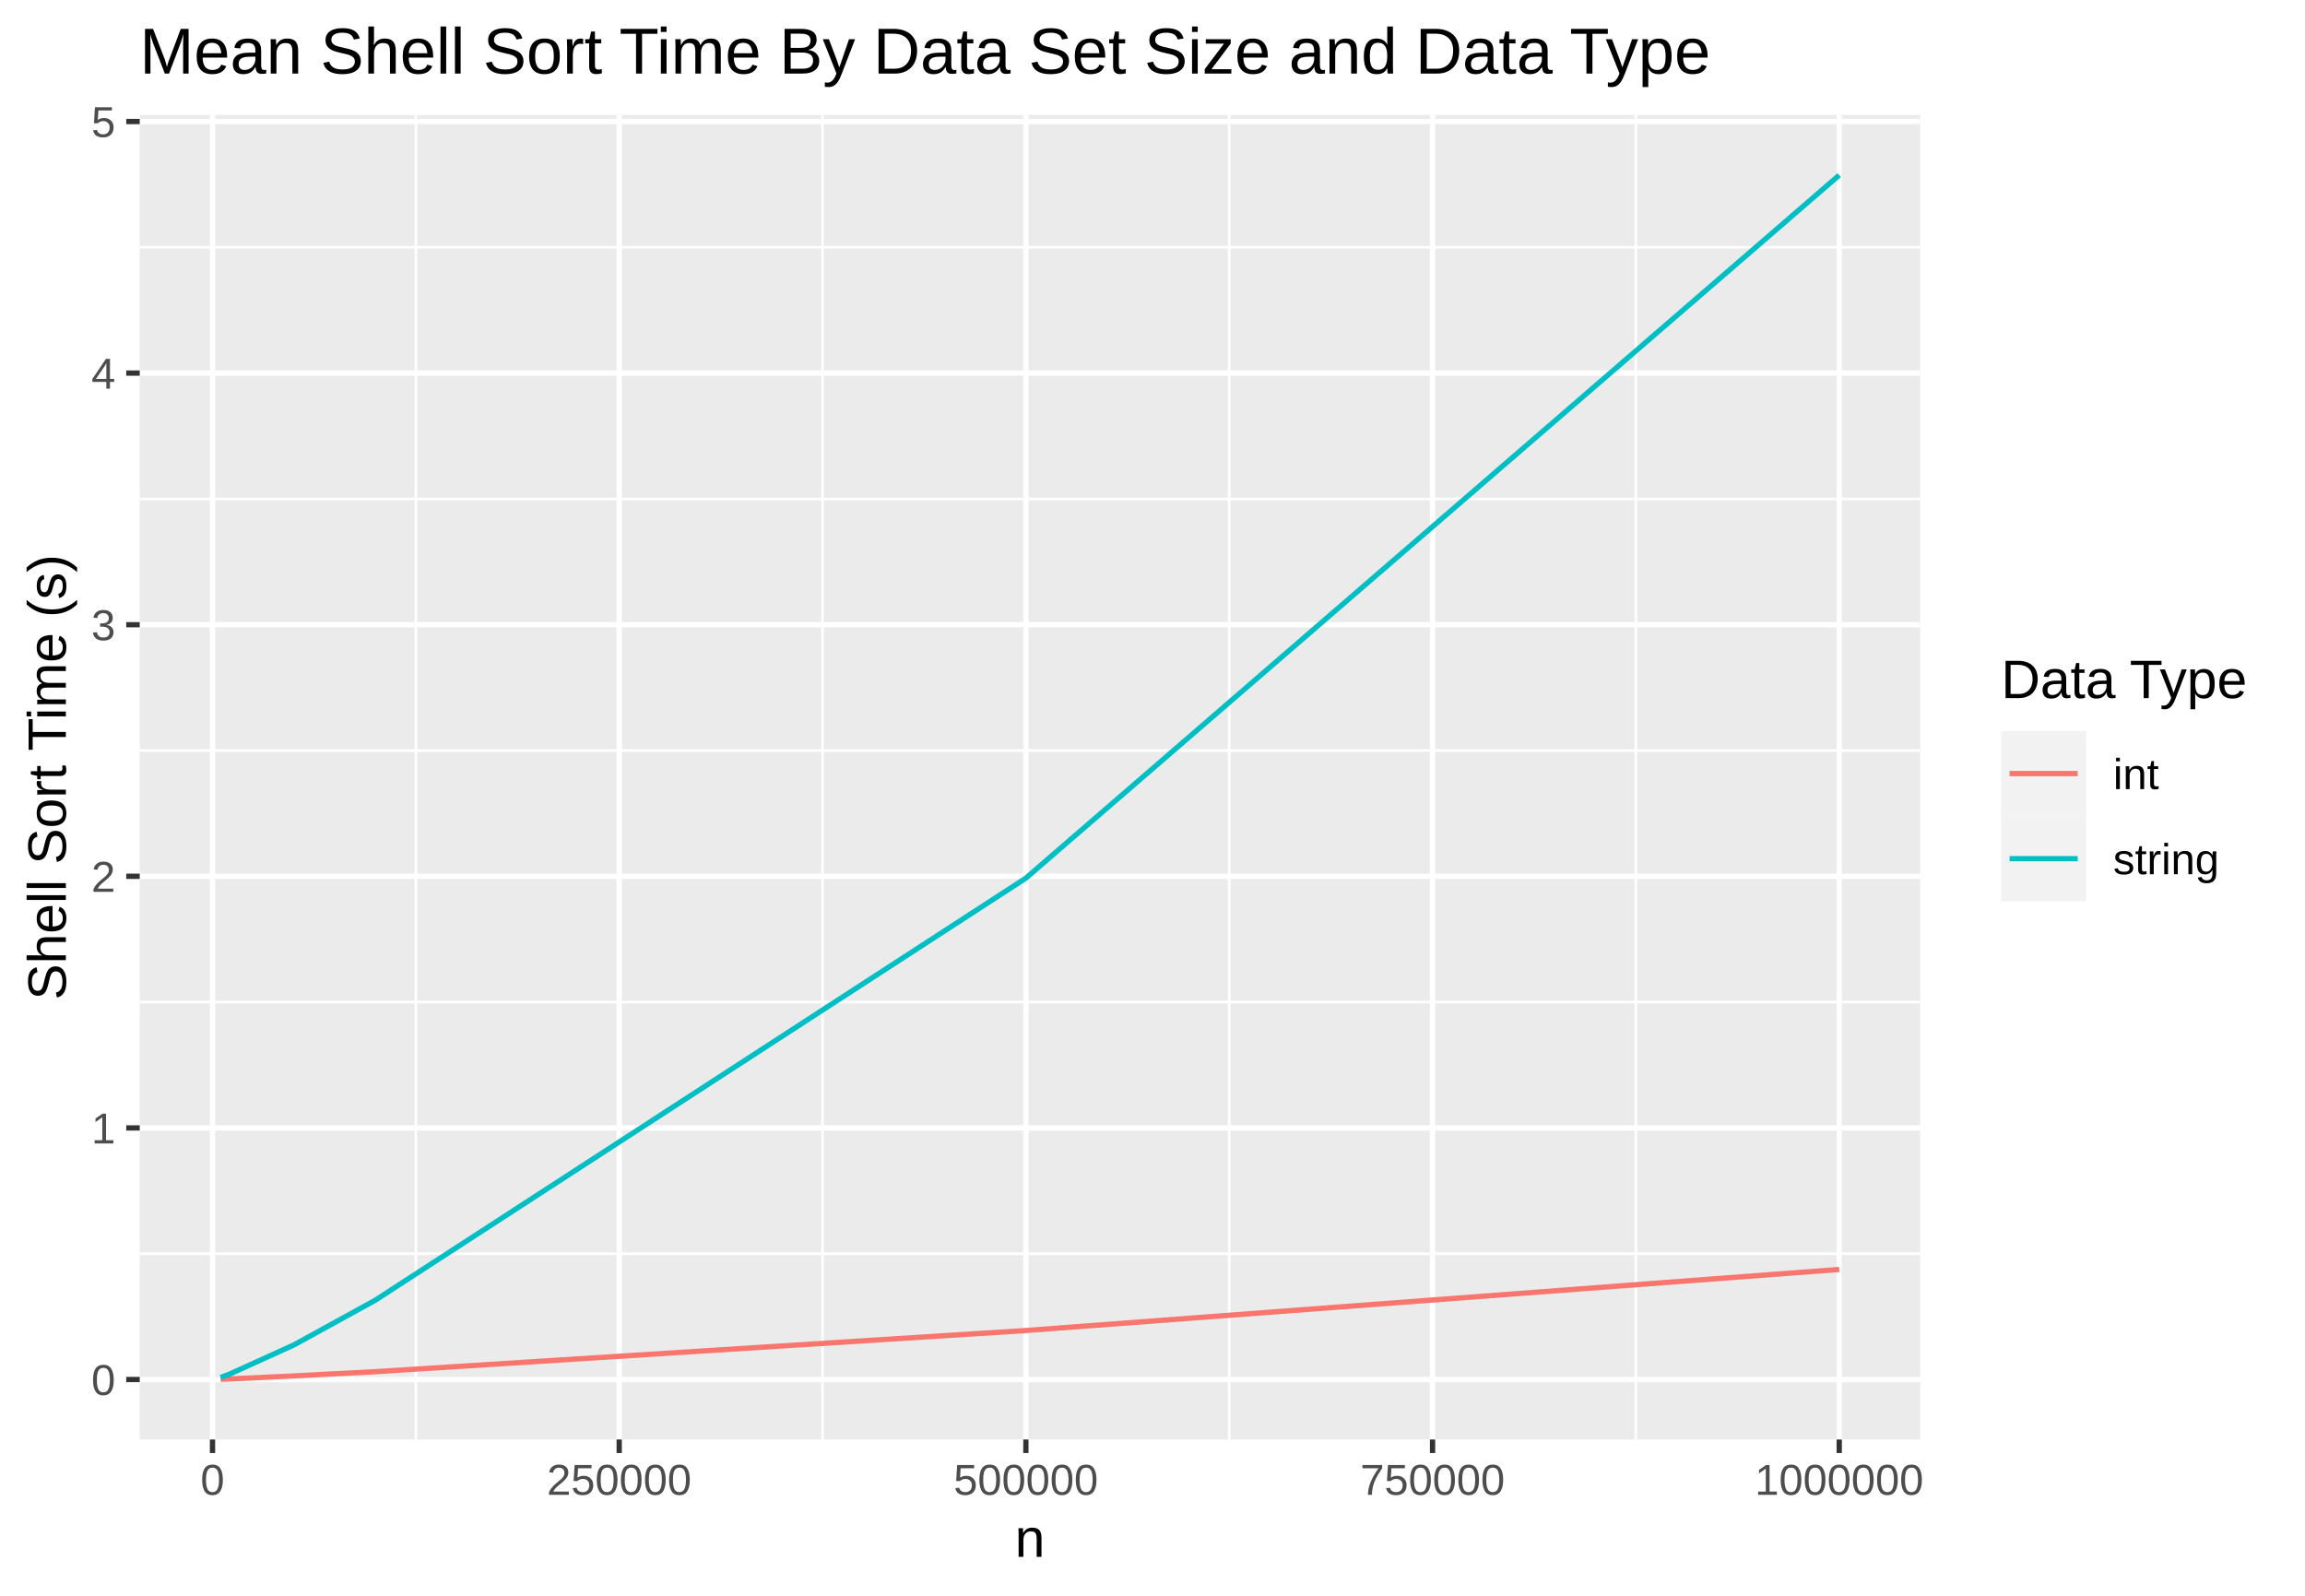
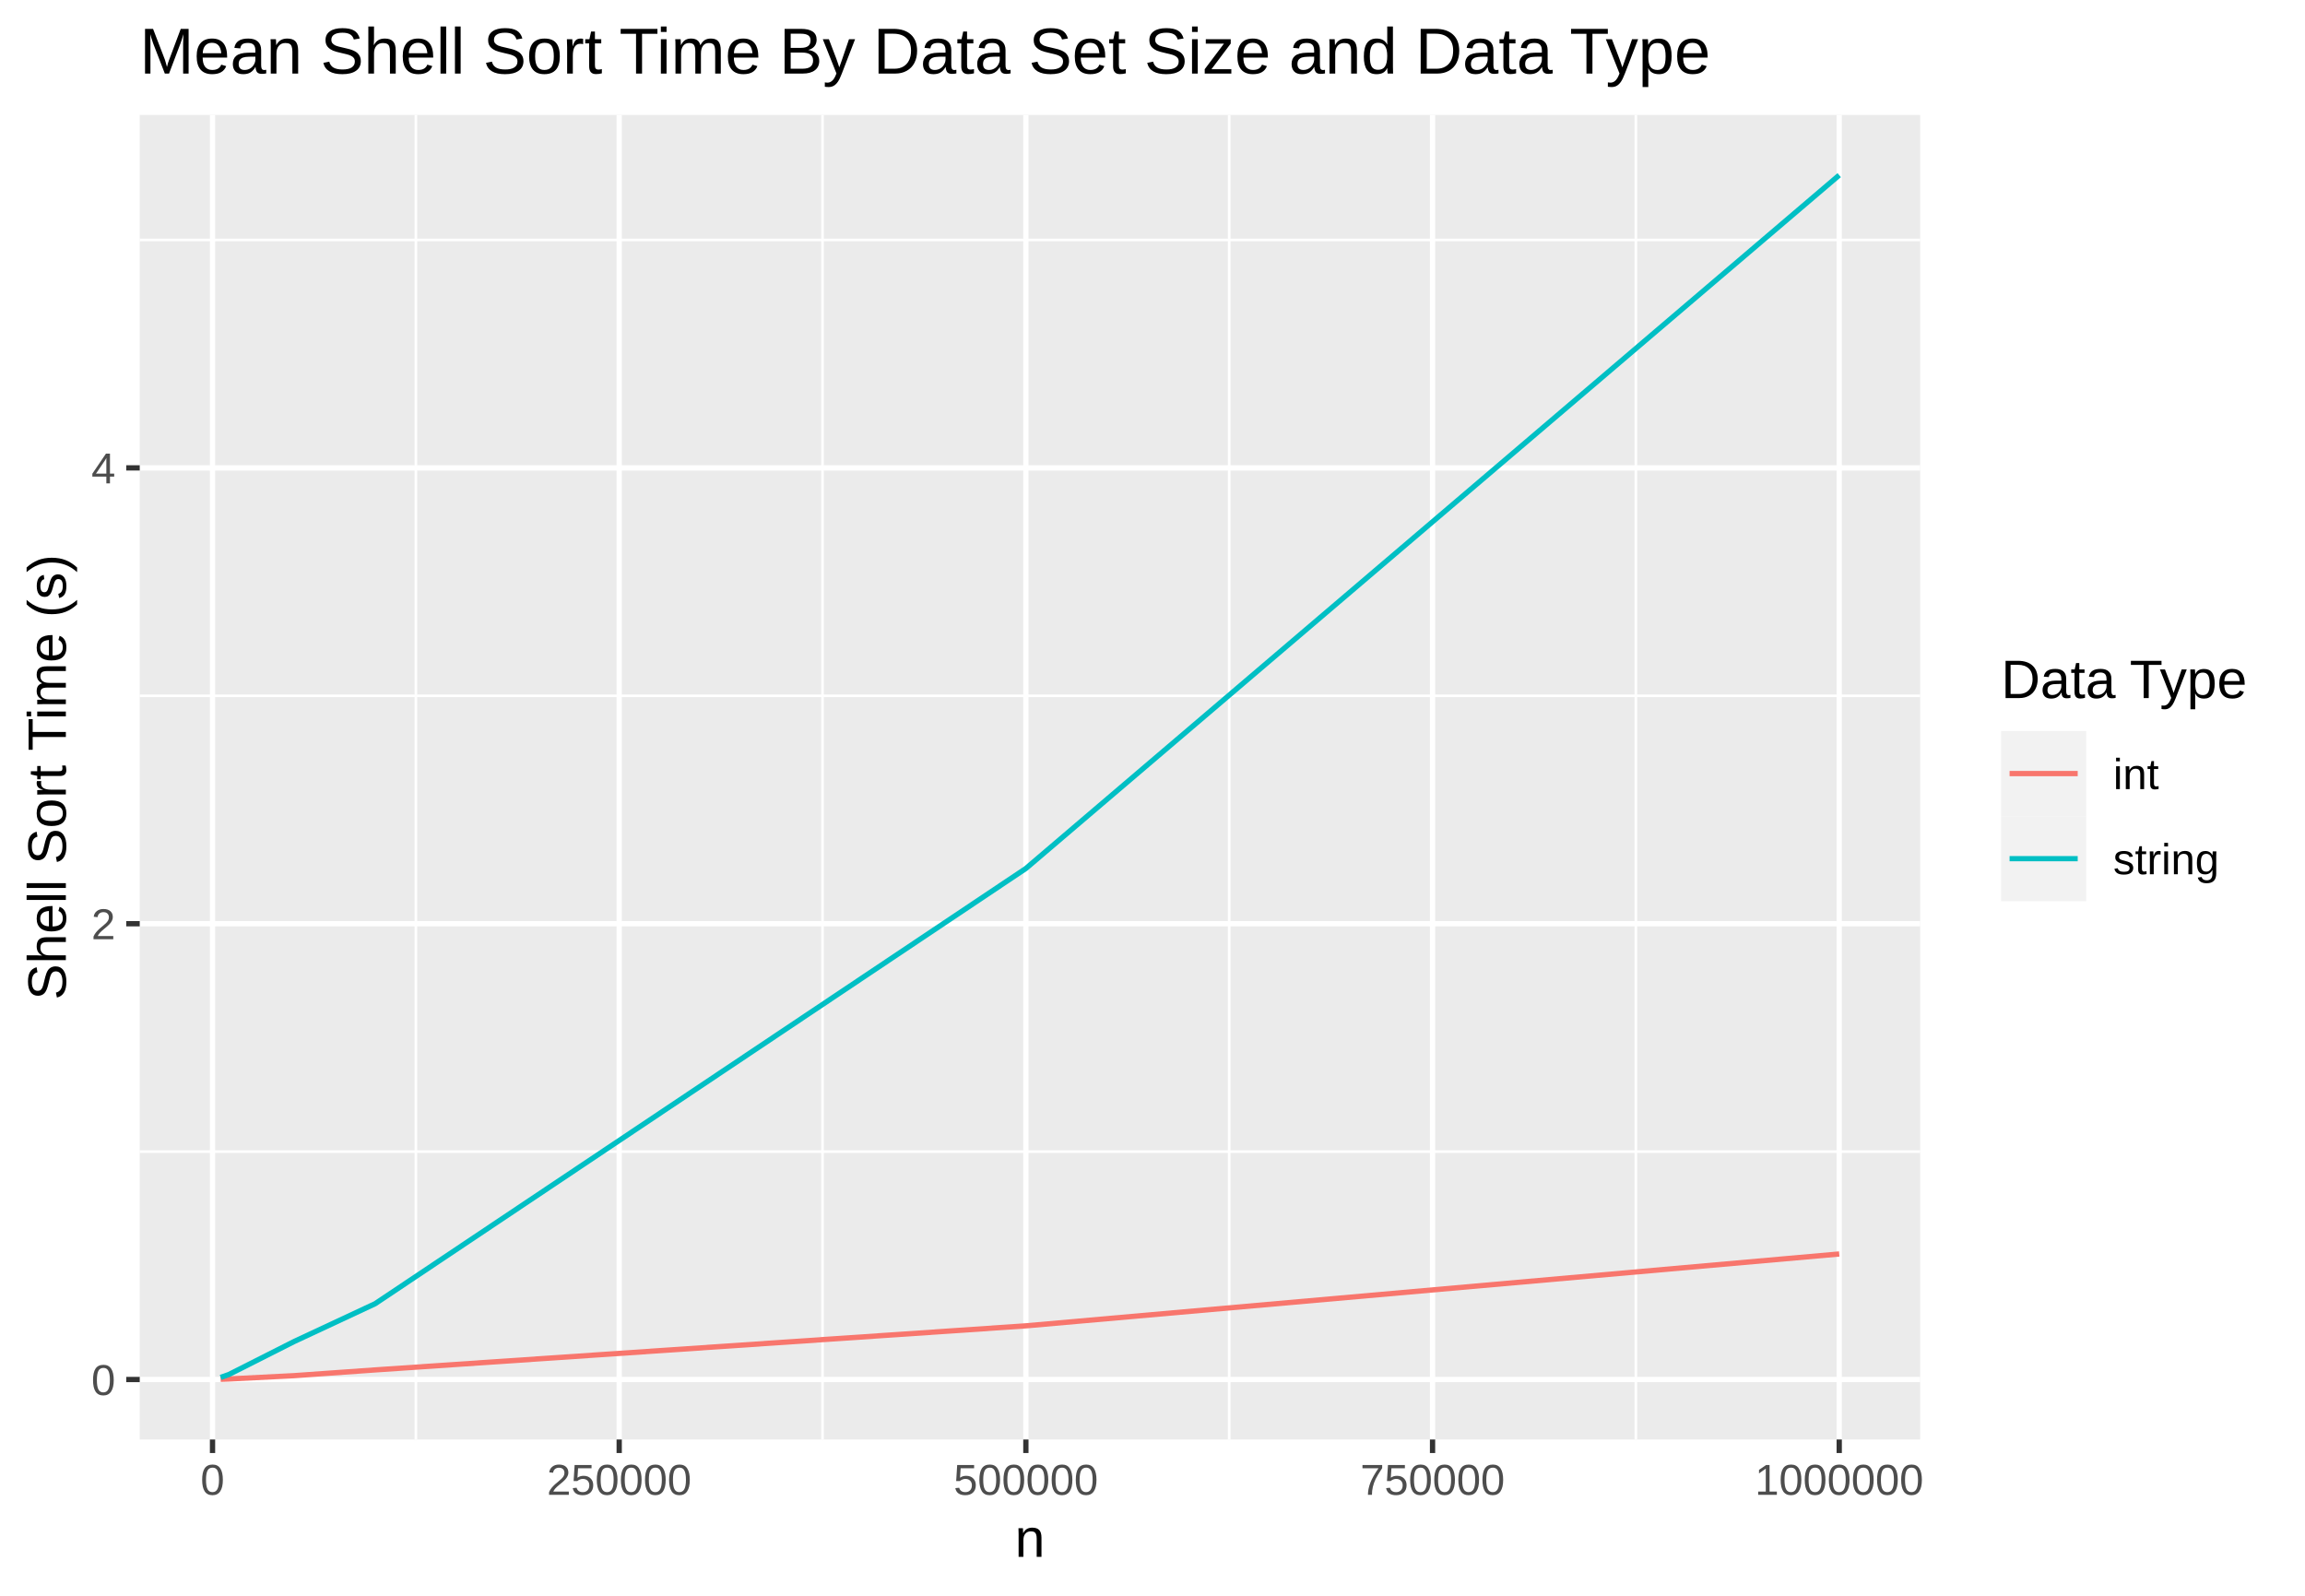
<svg xmlns="http://www.w3.org/2000/svg" class="svglite" width="468.00pt" height="324.00pt" viewBox="0 0 468.00 324.00">
  <defs>
    <style type="text/css">
    .svglite line, .svglite polyline, .svglite polygon, .svglite path, .svglite rect, .svglite circle {
      fill: none;
      stroke: #000000;
      stroke-linecap: round;
      stroke-linejoin: round;
      stroke-miterlimit: 10.00;
    }
    .svglite text {
      white-space: pre;
    }
  </style>
  </defs>
  <rect width="100%" height="100%" style="stroke: none; fill: #FFFFFF;" />
  <defs>
    <clipPath id="cpMC4wMHw0NjguMDB8MC4wMHwzMjQuMDA=">
      <rect x="0.00" y="0.00" width="468.00" height="324.00" />
    </clipPath>
  </defs>
  <g clip-path="url(#cpMC4wMHw0NjguMDB8MC4wMHwzMjQuMDA=)">
    <rect x="0.00" y="0.00" width="468.00" height="324.00" style="stroke-width: 1.07; stroke: #FFFFFF; fill: #FFFFFF;" />
  </g>
  <defs>
    <clipPath id="cpMjguMzd8Mzg5Ljg2fDIzLjM0fDI5Mi4yNw==">
      <rect x="28.37" y="23.34" width="361.49" height="268.93" />
    </clipPath>
  </defs>
  <g clip-path="url(#cpMjguMzd8Mzg5Ljg2fDIzLjM0fDI5Mi4yNw==)">
    <rect x="28.37" y="23.34" width="361.49" height="268.93" style="stroke-width: 1.07; stroke: none; fill: #EBEBEB;" />
-     <polyline points="28.37,254.55 389.86,254.55 " style="stroke-width: 0.53; stroke: #FFFFFF; stroke-linecap: butt;" />
-     <polyline points="28.37,203.46 389.86,203.46 " style="stroke-width: 0.53; stroke: #FFFFFF; stroke-linecap: butt;" />
-     <polyline points="28.37,152.38 389.86,152.38 " style="stroke-width: 0.53; stroke: #FFFFFF; stroke-linecap: butt;" />
-     <polyline points="28.37,101.30 389.86,101.30 " style="stroke-width: 0.53; stroke: #FFFFFF; stroke-linecap: butt;" />
-     <polyline points="28.37,50.21 389.86,50.21 " style="stroke-width: 0.53; stroke: #FFFFFF; stroke-linecap: butt;" />
+     <polyline points="28.37,233.82 389.86,233.82 " style="stroke-width: 0.53; stroke: #FFFFFF; stroke-linecap: butt;" />
+     <polyline points="28.37,141.27 389.86,141.27 " style="stroke-width: 0.53; stroke: #FFFFFF; stroke-linecap: butt;" />
+     <polyline points="28.37,48.72 389.86,48.72 " style="stroke-width: 0.53; stroke: #FFFFFF; stroke-linecap: butt;" />
    <polyline points="84.44,292.27 84.44,23.34 " style="stroke-width: 0.53; stroke: #FFFFFF; stroke-linecap: butt;" />
    <polyline points="167.00,292.27 167.00,23.34 " style="stroke-width: 0.53; stroke: #FFFFFF; stroke-linecap: butt;" />
    <polyline points="249.57,292.27 249.57,23.34 " style="stroke-width: 0.53; stroke: #FFFFFF; stroke-linecap: butt;" />
    <polyline points="332.14,292.27 332.14,23.34 " style="stroke-width: 0.53; stroke: #FFFFFF; stroke-linecap: butt;" />
    <polyline points="28.37,280.09 389.86,280.09 " style="stroke-width: 1.07; stroke: #FFFFFF; stroke-linecap: butt;" />
-     <polyline points="28.37,229.01 389.86,229.01 " style="stroke-width: 1.07; stroke: #FFFFFF; stroke-linecap: butt;" />
-     <polyline points="28.37,177.92 389.86,177.92 " style="stroke-width: 1.07; stroke: #FFFFFF; stroke-linecap: butt;" />
-     <polyline points="28.37,126.84 389.86,126.84 " style="stroke-width: 1.07; stroke: #FFFFFF; stroke-linecap: butt;" />
-     <polyline points="28.37,75.75 389.86,75.75 " style="stroke-width: 1.07; stroke: #FFFFFF; stroke-linecap: butt;" />
-     <polyline points="28.37,24.67 389.86,24.67 " style="stroke-width: 1.07; stroke: #FFFFFF; stroke-linecap: butt;" />
+     <polyline points="28.37,187.55 389.86,187.55 " style="stroke-width: 1.07; stroke: #FFFFFF; stroke-linecap: butt;" />
+     <polyline points="28.37,95.00 389.86,95.00 " style="stroke-width: 1.07; stroke: #FFFFFF; stroke-linecap: butt;" />
    <polyline points="43.15,292.27 43.15,23.34 " style="stroke-width: 1.07; stroke: #FFFFFF; stroke-linecap: butt;" />
    <polyline points="125.72,292.27 125.72,23.34 " style="stroke-width: 1.07; stroke: #FFFFFF; stroke-linecap: butt;" />
    <polyline points="208.29,292.27 208.29,23.34 " style="stroke-width: 1.07; stroke: #FFFFFF; stroke-linecap: butt;" />
    <polyline points="290.86,292.27 290.86,23.34 " style="stroke-width: 1.07; stroke: #FFFFFF; stroke-linecap: butt;" />
    <polyline points="373.43,292.27 373.43,23.34 " style="stroke-width: 1.07; stroke: #FFFFFF; stroke-linecap: butt;" />
-     <polyline points="44.80,280.04 46.45,279.98 59.67,279.36 76.18,278.50 208.29,270.14 373.43,257.74 " style="stroke-width: 1.07; stroke: #F8766D; stroke-linecap: butt;" />
-     <polyline points="44.80,279.66 46.45,279.06 59.67,273.07 76.18,264.00 208.29,178.29 373.43,35.56 " style="stroke-width: 1.07; stroke: #00BFC4; stroke-linecap: butt;" />
+     <polyline points="44.80,280.04 46.45,279.98 59.67,279.31 76.18,278.14 208.29,269.19 373.43,254.60 " style="stroke-width: 1.07; stroke: #F8766D; stroke-linecap: butt;" />
+     <polyline points="44.80,279.66 46.45,279.08 59.67,272.40 76.18,264.69 208.29,176.33 373.43,35.56 " style="stroke-width: 1.07; stroke: #00BFC4; stroke-linecap: butt;" />
  </g>
  <g clip-path="url(#cpMC4wMHw0NjguMDB8MC4wMHwzMjQuMDA=)">
-     <text x="23.44" y="283.24" text-anchor="end" style="font-size: 8.80px;fill: #4D4D4D; font-family: &quot;Arial&quot;;" textLength="4.90px" lengthAdjust="spacingAndGlyphs">0</text>
-     <text x="23.44" y="232.16" text-anchor="end" style="font-size: 8.80px;fill: #4D4D4D; font-family: &quot;Arial&quot;;" textLength="4.90px" lengthAdjust="spacingAndGlyphs">1</text>
-     <text x="23.44" y="181.08" text-anchor="end" style="font-size: 8.80px;fill: #4D4D4D; font-family: &quot;Arial&quot;;" textLength="4.90px" lengthAdjust="spacingAndGlyphs">2</text>
-     <text x="23.44" y="129.99" text-anchor="end" style="font-size: 8.80px;fill: #4D4D4D; font-family: &quot;Arial&quot;;" textLength="4.90px" lengthAdjust="spacingAndGlyphs">3</text>
-     <text x="23.44" y="78.91" text-anchor="end" style="font-size: 8.80px;fill: #4D4D4D; font-family: &quot;Arial&quot;;" textLength="4.90px" lengthAdjust="spacingAndGlyphs">4</text>
-     <text x="23.44" y="27.82" text-anchor="end" style="font-size: 8.80px;fill: #4D4D4D; font-family: &quot;Arial&quot;;" textLength="4.90px" lengthAdjust="spacingAndGlyphs">5</text>
+     <text x="23.44" y="283.25" text-anchor="end" style="font-size: 8.80px;fill: #4D4D4D; font-family: &quot;Arial&quot;;" textLength="4.90px" lengthAdjust="spacingAndGlyphs">0</text>
+     <text x="23.44" y="190.70" text-anchor="end" style="font-size: 8.80px;fill: #4D4D4D; font-family: &quot;Arial&quot;;" textLength="4.90px" lengthAdjust="spacingAndGlyphs">2</text>
+     <text x="23.44" y="98.15" text-anchor="end" style="font-size: 8.80px;fill: #4D4D4D; font-family: &quot;Arial&quot;;" textLength="4.90px" lengthAdjust="spacingAndGlyphs">4</text>
    <polyline points="25.63,280.09 28.37,280.09 " style="stroke-width: 1.07; stroke: #333333; stroke-linecap: butt;" />
-     <polyline points="25.63,229.01 28.37,229.01 " style="stroke-width: 1.07; stroke: #333333; stroke-linecap: butt;" />
-     <polyline points="25.63,177.92 28.37,177.92 " style="stroke-width: 1.07; stroke: #333333; stroke-linecap: butt;" />
-     <polyline points="25.63,126.84 28.37,126.84 " style="stroke-width: 1.07; stroke: #333333; stroke-linecap: butt;" />
-     <polyline points="25.63,75.75 28.37,75.75 " style="stroke-width: 1.07; stroke: #333333; stroke-linecap: butt;" />
-     <polyline points="25.63,24.67 28.37,24.67 " style="stroke-width: 1.07; stroke: #333333; stroke-linecap: butt;" />
+     <polyline points="25.63,187.55 28.37,187.55 " style="stroke-width: 1.07; stroke: #333333; stroke-linecap: butt;" />
+     <polyline points="25.63,95.00 28.37,95.00 " style="stroke-width: 1.07; stroke: #333333; stroke-linecap: butt;" />
    <polyline points="43.15,295.01 43.15,292.27 " style="stroke-width: 1.07; stroke: #333333; stroke-linecap: butt;" />
    <polyline points="125.72,295.01 125.72,292.27 " style="stroke-width: 1.07; stroke: #333333; stroke-linecap: butt;" />
    <polyline points="208.29,295.01 208.29,292.27 " style="stroke-width: 1.07; stroke: #333333; stroke-linecap: butt;" />
    <polyline points="290.86,295.01 290.86,292.27 " style="stroke-width: 1.07; stroke: #333333; stroke-linecap: butt;" />
    <polyline points="373.43,295.01 373.43,292.27 " style="stroke-width: 1.07; stroke: #333333; stroke-linecap: butt;" />
    <text x="43.15" y="303.50" text-anchor="middle" style="font-size: 8.80px;fill: #4D4D4D; font-family: &quot;Arial&quot;;" textLength="4.90px" lengthAdjust="spacingAndGlyphs">0</text>
    <text x="125.72" y="303.50" text-anchor="middle" style="font-size: 8.80px;fill: #4D4D4D; font-family: &quot;Arial&quot;;" textLength="29.38px" lengthAdjust="spacingAndGlyphs">250000</text>
    <text x="208.29" y="303.50" text-anchor="middle" style="font-size: 8.80px;fill: #4D4D4D; font-family: &quot;Arial&quot;;" textLength="29.38px" lengthAdjust="spacingAndGlyphs">500000</text>
    <text x="290.86" y="303.50" text-anchor="middle" style="font-size: 8.80px;fill: #4D4D4D; font-family: &quot;Arial&quot;;" textLength="29.38px" lengthAdjust="spacingAndGlyphs">750000</text>
    <text x="373.43" y="303.50" text-anchor="middle" style="font-size: 8.80px;fill: #4D4D4D; font-family: &quot;Arial&quot;;" textLength="34.27px" lengthAdjust="spacingAndGlyphs">1000000</text>
    <text x="209.11" y="316.09" text-anchor="middle" style="font-size: 11.00px; font-family: &quot;Arial&quot;;" textLength="6.12px" lengthAdjust="spacingAndGlyphs">n</text>
    <text transform="translate(13.37,157.80) rotate(-90)" text-anchor="middle" style="font-size: 11.00px; font-family: &quot;Arial&quot;;" textLength="91.07px" lengthAdjust="spacingAndGlyphs">Shell Sort Time (s)</text>
    <rect x="400.82" y="127.14" width="61.70" height="61.32" style="stroke-width: 1.07; stroke: none; fill: #FFFFFF;" />
    <text x="406.30" y="141.73" style="font-size: 11.00px; font-family: &quot;Arial&quot;;" textLength="50.75px" lengthAdjust="spacingAndGlyphs">Data Type</text>
    <rect x="406.30" y="148.42" width="17.28" height="17.28" style="stroke-width: 1.07; stroke: none; fill: #F2F2F2;" />
    <line x1="408.02" y1="157.06" x2="421.85" y2="157.06" style="stroke-width: 1.07; stroke: #F8766D; stroke-linecap: butt;" />
    <rect x="406.30" y="165.70" width="17.28" height="17.28" style="stroke-width: 1.07; stroke: none; fill: #F2F2F2;" />
    <line x1="408.02" y1="174.34" x2="421.85" y2="174.34" style="stroke-width: 1.07; stroke: #00BFC4; stroke-linecap: butt;" />
    <text x="429.05" y="160.22" style="font-size: 8.80px; font-family: &quot;Arial&quot;;" textLength="9.29px" lengthAdjust="spacingAndGlyphs">int</text>
    <text x="429.05" y="177.50" style="font-size: 8.80px; font-family: &quot;Arial&quot;;" textLength="21.51px" lengthAdjust="spacingAndGlyphs">string</text>
    <text x="28.37" y="14.94" style="font-size: 13.20px; font-family: &quot;Arial&quot;;" textLength="320.40px" lengthAdjust="spacingAndGlyphs">Mean Shell Sort Time By Data Set Size and Data Type</text>
  </g>
</svg>
